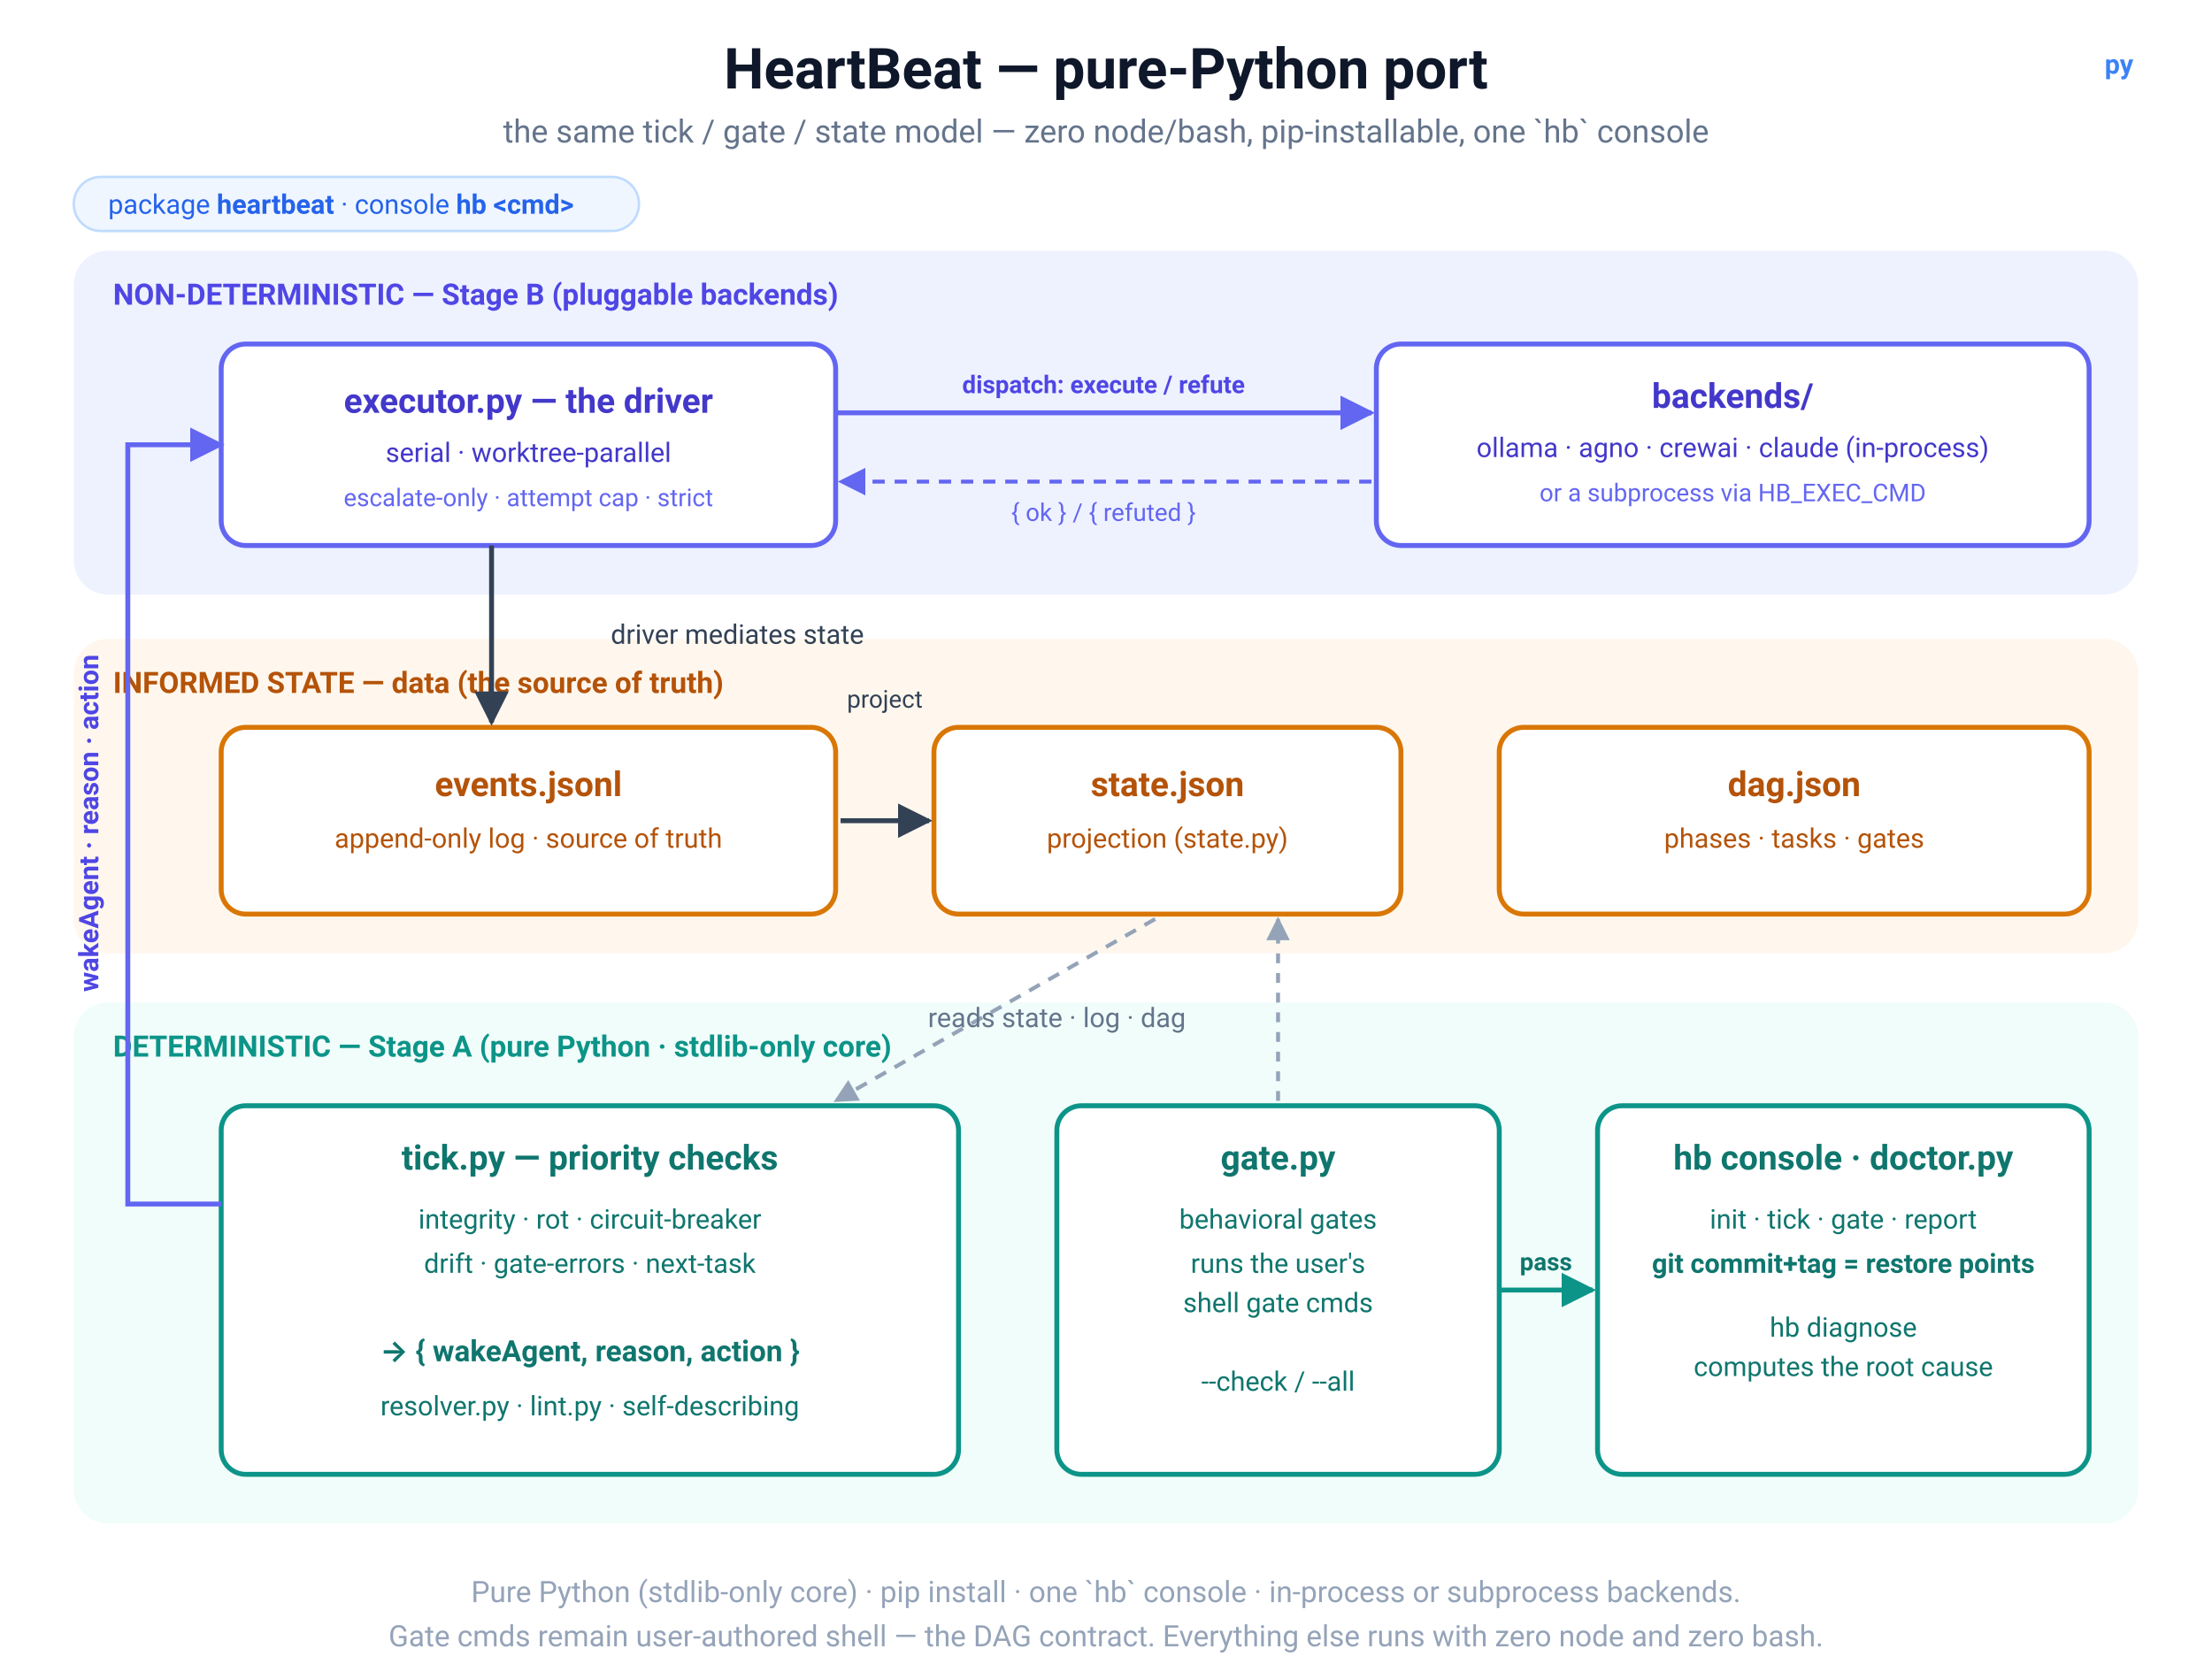
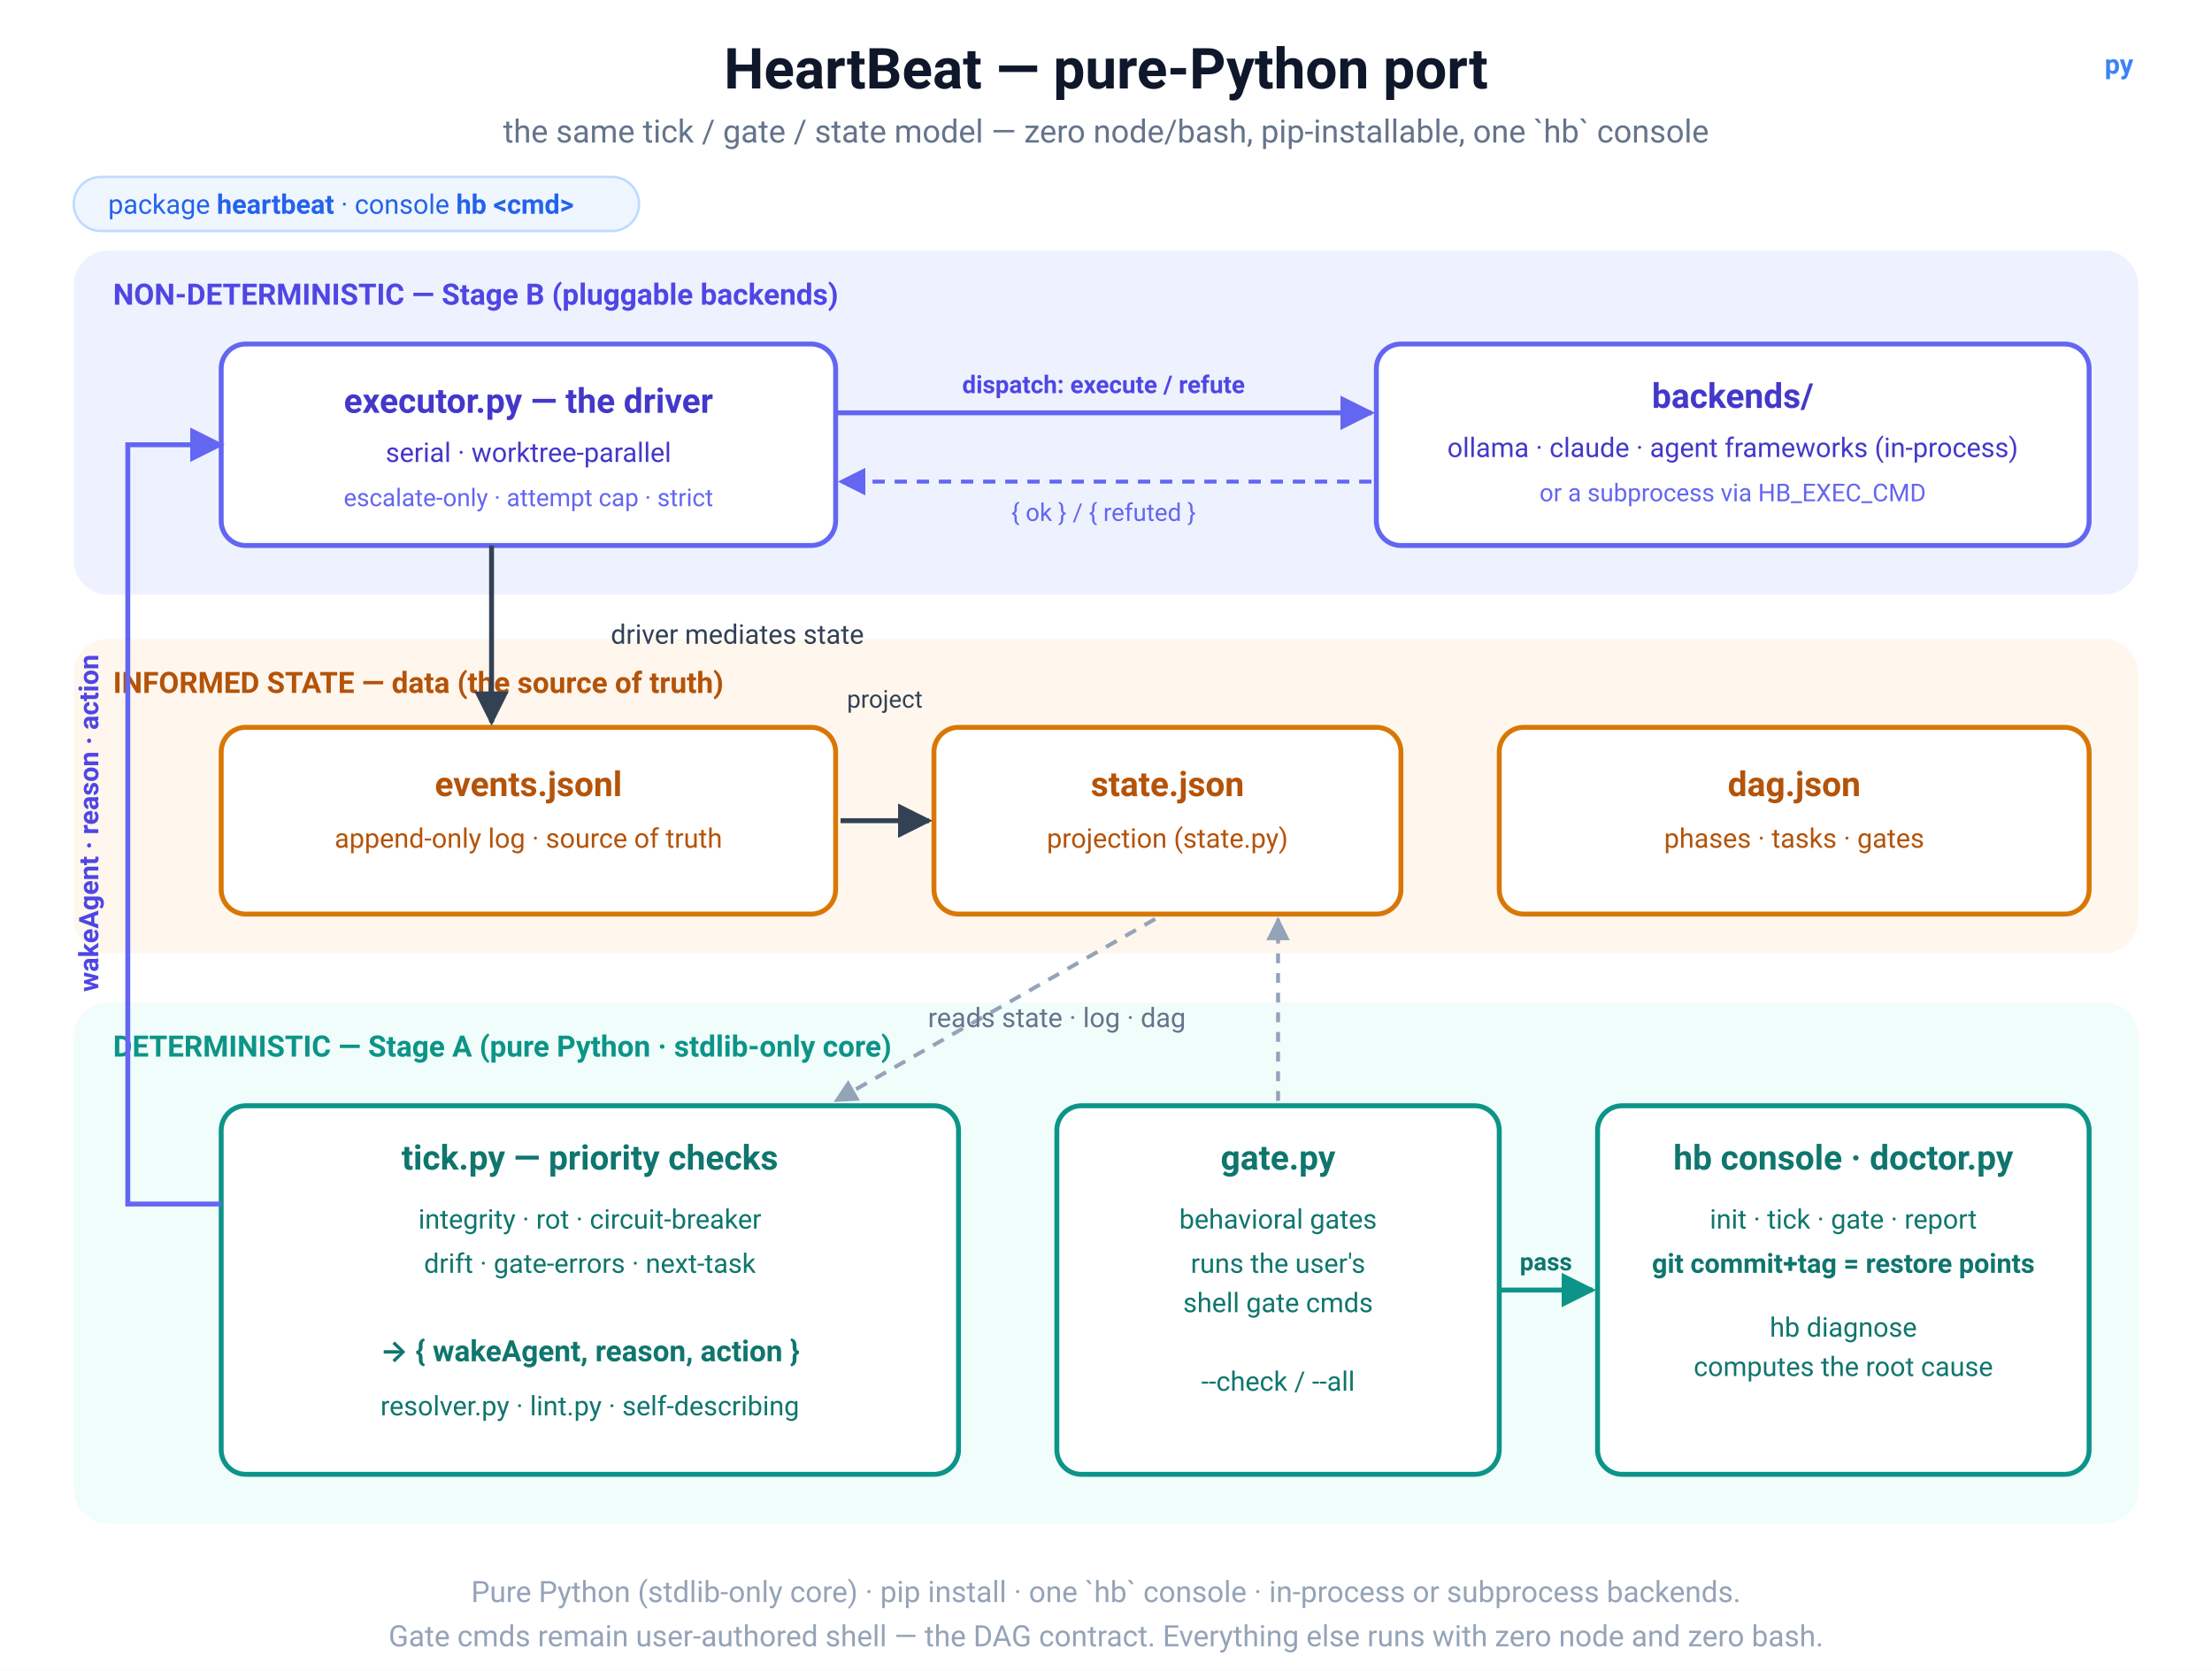
<svg xmlns="http://www.w3.org/2000/svg" viewBox="0 0 900 680" font-family="system-ui, -apple-system, Segoe UI, Roboto, sans-serif">
  <defs>
    <marker id="a" viewBox="0 0 10 10" refX="9" refY="5" markerWidth="7" markerHeight="7" orient="auto">
      <path d="M0,0 L10,5 L0,10 z" fill="#334155" />
    </marker>
    <marker id="ai" viewBox="0 0 10 10" refX="9" refY="5" markerWidth="7" markerHeight="7" orient="auto">
      <path d="M0,0 L10,5 L0,10 z" fill="#6366f1" />
    </marker>
    <marker id="at" viewBox="0 0 10 10" refX="9" refY="5" markerWidth="7" markerHeight="7" orient="auto">
      <path d="M0,0 L10,5 L0,10 z" fill="#0d9488" />
    </marker>
    <marker id="ag" viewBox="0 0 10 10" refX="9" refY="5" markerWidth="6" markerHeight="6" orient="auto">
      <path d="M0,0 L10,5 L0,10 z" fill="#94a3b8" />
    </marker>
  </defs>
  <rect width="900" height="680" fill="#ffffff" />
  <text x="450" y="36" text-anchor="middle" font-size="23" font-weight="700" fill="#0f172a">HeartBeat — pure-Python port</text>
  <text x="450" y="58" text-anchor="middle" font-size="13" fill="#64748b">the same tick / gate / state model — zero node/bash, pip-installable, one `hb` console</text>
  <text x="868" y="30" text-anchor="end" font-size="11" font-weight="700" fill="#3b82f6">py</text>
  <rect x="30" y="72" width="230" height="22" rx="11" fill="#eff6ff" stroke="#bfdbfe" />
  <text x="44" y="87" font-size="11" fill="#2563eb">package <tspan font-weight="700">heartbeat</tspan> · console <tspan font-weight="700">hb &lt;cmd&gt;</tspan>
  </text>
  <rect x="30" y="102" width="840" height="140" rx="14" fill="#eef2ff" />
  <rect x="30" y="260" width="840" height="128" rx="14" fill="#fff7ed" />
  <rect x="30" y="408" width="840" height="212" rx="14" fill="#f0fdfa" />
  <text x="46" y="124" font-size="12" font-weight="700" fill="#4f46e5">NON-DETERMINISTIC — Stage B (pluggable backends)</text>
  <text x="46" y="282" font-size="12" font-weight="700" fill="#b45309">INFORMED STATE — data (the source of truth)</text>
  <text x="46" y="430" font-size="12" font-weight="700" fill="#0d9488">DETERMINISTIC — Stage A (pure Python · stdlib-only core)</text>
  <rect x="90" y="140" width="250" height="82" rx="10" fill="#ffffff" stroke="#6366f1" stroke-width="2" />
  <text x="215" y="168" text-anchor="middle" font-size="14" font-weight="700" fill="#4338ca">executor.py — the driver</text>
  <text x="215" y="188" text-anchor="middle" font-size="11" fill="#4338ca">serial · worktree-parallel</text>
  <text x="215" y="206" text-anchor="middle" font-size="10" fill="#6366f1">escalate-only · attempt cap · strict</text>
  <rect x="560" y="140" width="290" height="82" rx="10" fill="#ffffff" stroke="#6366f1" stroke-width="2" />
  <text x="705" y="166" text-anchor="middle" font-size="14" font-weight="700" fill="#4338ca">backends/</text>
-   <text x="705" y="186" text-anchor="middle" font-size="11" fill="#4338ca">ollama · agno · crewai · claude (in-process)</text>
+   <text x="705" y="186" text-anchor="middle" font-size="11" fill="#4338ca">ollama · claude · agent frameworks (in-process)</text>
  <text x="705" y="204" text-anchor="middle" font-size="10" fill="#6366f1">or a subprocess via HB_EXEC_CMD</text>
  <rect x="90" y="296" width="250" height="76" rx="10" fill="#ffffff" stroke="#d97706" stroke-width="2" />
  <text x="215" y="324" text-anchor="middle" font-size="14" font-weight="700" fill="#b45309">events.jsonl</text>
  <text x="215" y="345" text-anchor="middle" font-size="11" fill="#b45309">append-only log · source of truth</text>
  <rect x="380" y="296" width="190" height="76" rx="10" fill="#ffffff" stroke="#d97706" stroke-width="2" />
  <text x="475" y="324" text-anchor="middle" font-size="14" font-weight="700" fill="#b45309">state.json</text>
  <text x="475" y="345" text-anchor="middle" font-size="11" fill="#b45309">projection (state.py)</text>
  <rect x="610" y="296" width="240" height="76" rx="10" fill="#ffffff" stroke="#d97706" stroke-width="2" />
  <text x="730" y="324" text-anchor="middle" font-size="14" font-weight="700" fill="#b45309">dag.json</text>
  <text x="730" y="345" text-anchor="middle" font-size="11" fill="#b45309">phases · tasks · gates</text>
  <rect x="90" y="450" width="300" height="150" rx="10" fill="#ffffff" stroke="#0d9488" stroke-width="2" />
  <text x="240" y="476" text-anchor="middle" font-size="14" font-weight="700" fill="#0f766e">tick.py — priority checks</text>
  <text x="240" y="500" text-anchor="middle" font-size="11" fill="#0f766e">integrity · rot · circuit-breaker</text>
  <text x="240" y="518" text-anchor="middle" font-size="11" fill="#0f766e">drift · gate-errors · next-task</text>
  <text x="240" y="554" text-anchor="middle" font-size="12" font-weight="700" fill="#0f766e">→ { wakeAgent, reason, action }</text>
  <text x="240" y="576" text-anchor="middle" font-size="11" fill="#0f766e">resolver.py · lint.py · self-describing</text>
  <rect x="430" y="450" width="180" height="150" rx="10" fill="#ffffff" stroke="#0d9488" stroke-width="2" />
  <text x="520" y="476" text-anchor="middle" font-size="14" font-weight="700" fill="#0f766e">gate.py</text>
  <text x="520" y="500" text-anchor="middle" font-size="11" fill="#0f766e">behavioral gates</text>
  <text x="520" y="518" text-anchor="middle" font-size="11" fill="#0f766e">runs the user's</text>
  <text x="520" y="534" text-anchor="middle" font-size="11" fill="#0f766e">shell gate cmds</text>
  <text x="520" y="566" text-anchor="middle" font-size="11" fill="#0f766e">--check / --all</text>
  <rect x="650" y="450" width="200" height="150" rx="10" fill="#ffffff" stroke="#0d9488" stroke-width="2" />
  <text x="750" y="476" text-anchor="middle" font-size="14" font-weight="700" fill="#0f766e">hb console · doctor.py</text>
  <text x="750" y="500" text-anchor="middle" font-size="11" fill="#0f766e">init · tick · gate · report</text>
  <text x="750" y="518" text-anchor="middle" font-size="11" font-weight="700" fill="#0f766e">git commit+tag = restore points</text>
  <text x="750" y="544" text-anchor="middle" font-size="11" fill="#0f766e">hb diagnose</text>
  <text x="750" y="560" text-anchor="middle" font-size="11" fill="#0f766e">computes the root cause</text>
  <path d="M90,490 L52,490 L52,181 L90,181" fill="none" stroke="#6366f1" stroke-width="2" marker-end="url(#ai)" />
  <text x="40" y="335" transform="rotate(-90 40 335)" text-anchor="middle" font-size="11" font-weight="600" fill="#4f46e5">wakeAgent · reason · action</text>
  <line x1="340" y1="168" x2="558" y2="168" stroke="#6366f1" stroke-width="2" marker-end="url(#ai)" />
  <text x="449" y="160" text-anchor="middle" font-size="10" font-weight="600" fill="#4f46e5">dispatch: execute / refute</text>
  <path d="M558,196 L342,196" fill="none" stroke="#6366f1" stroke-width="1.6" stroke-dasharray="5 4" marker-end="url(#ai)" />
  <text x="449" y="212" text-anchor="middle" font-size="10" fill="#6366f1">{ ok } / { refuted }</text>
  <line x1="200" y1="222" x2="200" y2="294" stroke="#334155" stroke-width="2" marker-end="url(#a)" />
  <text x="300" y="262" text-anchor="middle" font-size="11" fill="#334155">driver mediates state</text>
  <line x1="342" y1="334" x2="378" y2="334" stroke="#334155" stroke-width="2" marker-end="url(#a)" />
  <text x="360" y="288" text-anchor="middle" font-size="10" fill="#334155">project</text>
  <path d="M470,374 L340,448" fill="none" stroke="#94a3b8" stroke-width="1.6" stroke-dasharray="5 4" marker-end="url(#ag)" />
  <text x="430" y="418" text-anchor="middle" font-size="11" fill="#64748b">reads state · log · dag</text>
  <line x1="610" y1="525" x2="648" y2="525" stroke="#0d9488" stroke-width="2" marker-end="url(#at)" />
  <text x="629" y="517" text-anchor="middle" font-size="10" font-weight="600" fill="#0f766e">pass</text>
  <path d="M520,448 L520,374" fill="none" stroke="#94a3b8" stroke-width="1.6" stroke-dasharray="4 4" marker-end="url(#ag)" />
  <text x="450" y="652" text-anchor="middle" font-size="12" fill="#94a3b8">Pure Python (stdlib-only core) · pip install · one `hb` console · in-process or subprocess backends.</text>
  <text x="450" y="670" text-anchor="middle" font-size="12" fill="#94a3b8">Gate cmds remain user-authored shell — the DAG contract. Everything else runs with zero node and zero bash.</text>
</svg>
